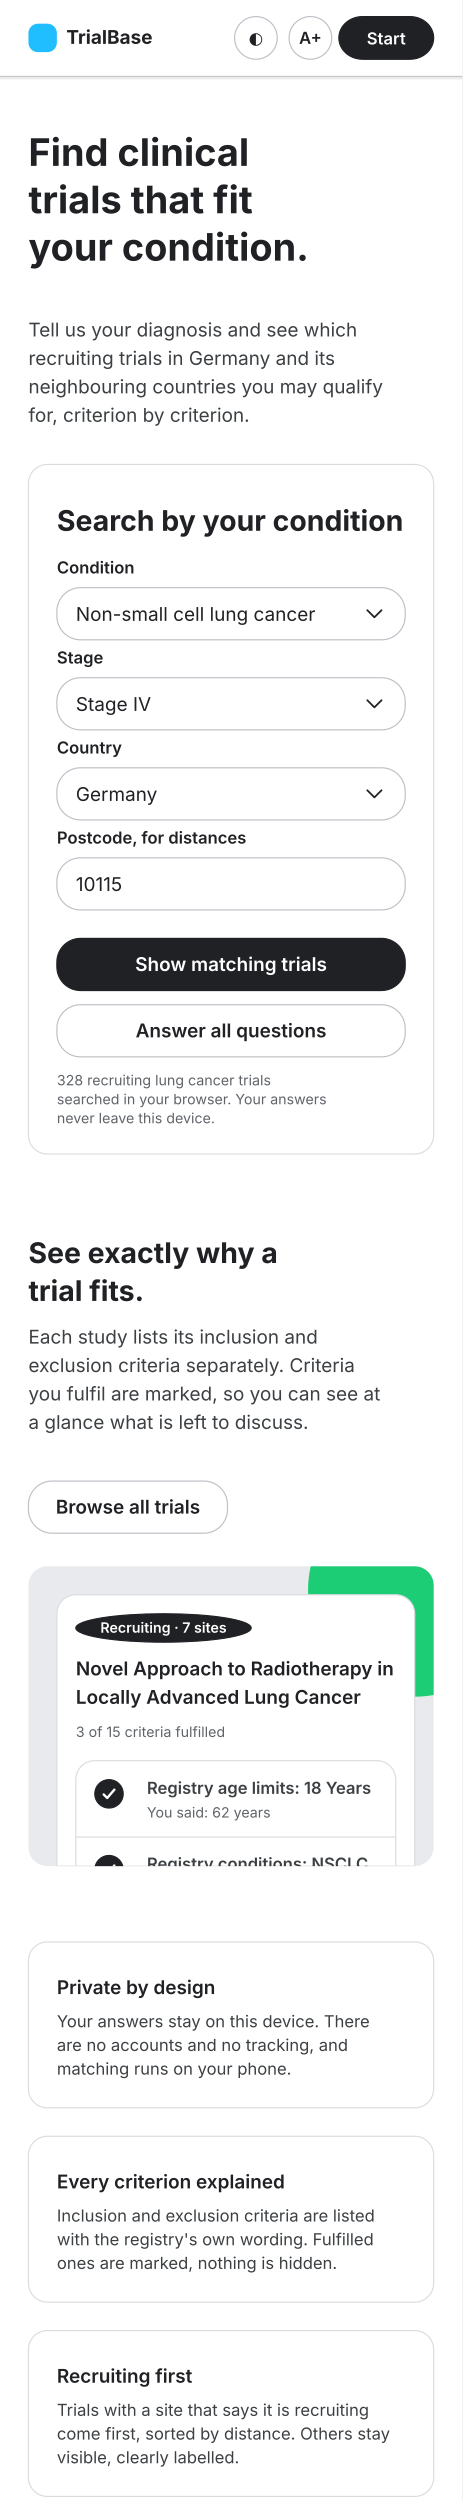
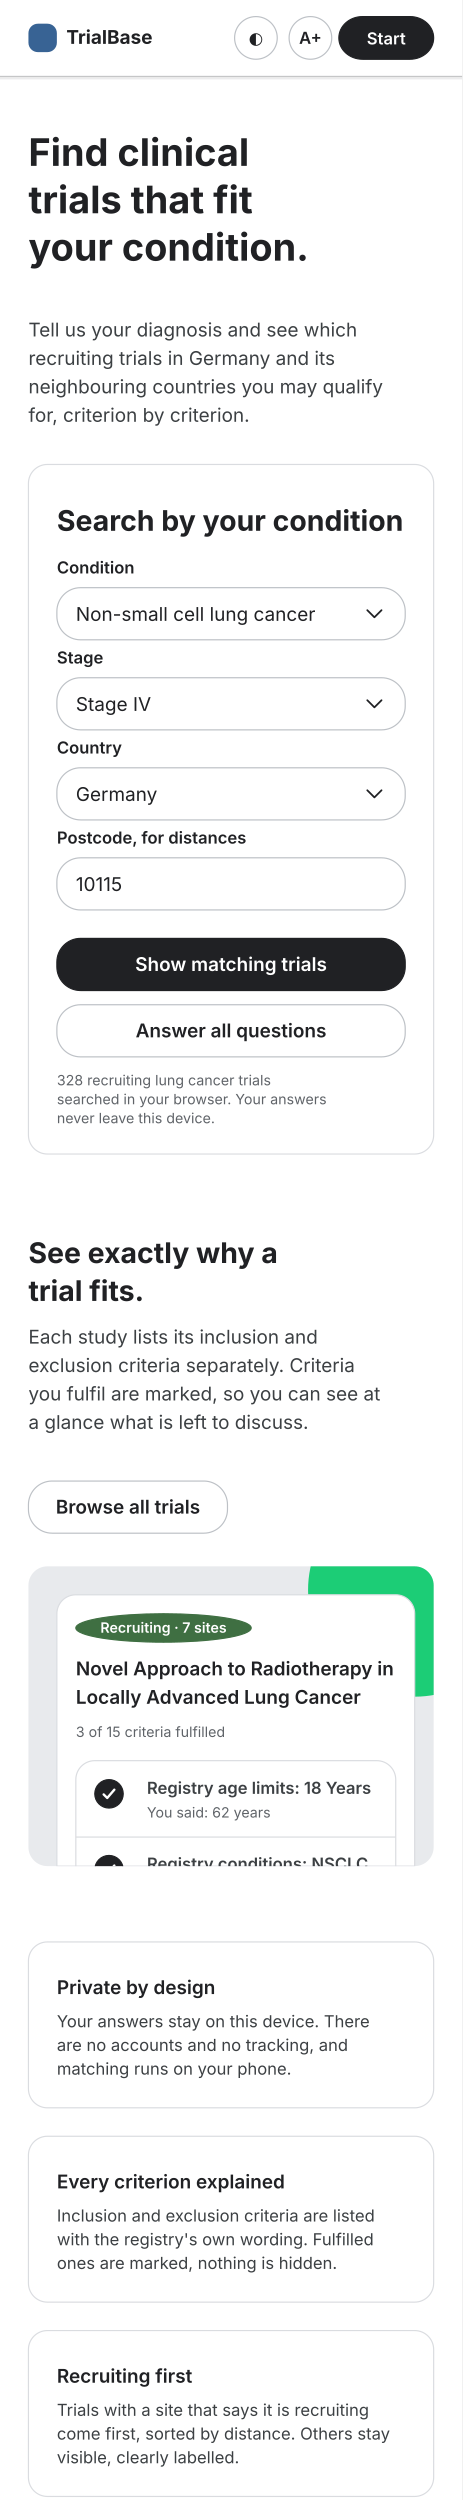
<svg xmlns="http://www.w3.org/2000/svg" width="390" height="2110" viewBox="0 0 390 2110" fill="none">
  <rect id="Background" width="390" height="2110" fill="#FFFFFF" />
  <rect x="0" y="0" width="390" height="64" rx="0" fill="#FFFFFF" id="Navigation" />
  <rect x="0" y="64" width="390" height="1" rx="0" fill="#3C4043" opacity="0.3" id="Nav shadow 1" />
  <rect x="0" y="65" width="390" height="2" rx="0" fill="#3C4043" opacity="0.1" id="Nav shadow 2" />
  <g id="Logo">
-     <rect x="24" y="20" width="24" height="24" rx="8" fill="#20BEFF" id="Logo mark" />
+     <rect x="24" y="20" width="24" height="24" rx="8" fill="#386394" id="Logo mark" />
    <text font-family="Inter, sans-serif" font-size="16" font-weight="700" fill="#202124" text-anchor="start" id="Brand name">
      <tspan x="56" y="37">TrialBase</tspan>
    </text>
  </g>
  <g id="Nav actions">
    <circle cx="216" cy="32" r="18" fill="none" stroke="#BDC1C6" stroke-width="1" id="Theme button" />
    <text font-family="Inter, sans-serif" font-size="14" font-weight="600" fill="#202124" text-anchor="middle" id="Theme glyph">
      <tspan x="216" y="37">◐</tspan>
    </text>
    <circle cx="262" cy="32" r="18" fill="none" stroke="#BDC1C6" stroke-width="1" id="Text size button" />
    <text font-family="Inter, sans-serif" font-size="14" font-weight="600" fill="#202124" text-anchor="middle" id="Text size glyph">
      <tspan x="262" y="37">A+</tspan>
    </text>
    <g id="Start button">
      <rect x="286" y="14" width="80" height="36" rx="20" fill="#202124" stroke="#202124" stroke-width="1" id="Start button shape" />
      <text font-family="Inter, sans-serif" font-size="14" font-weight="600" fill="#FFFFFF" text-anchor="middle" id="Start button label">
        <tspan x="326.0" y="37.5">Start</tspan>
      </text>
    </g>
  </g>
  <g id="Hero copy">
    <text font-family="Inter, sans-serif" font-size="32" font-weight="700" fill="#202124" text-anchor="start" id="Headline">
      <tspan x="24" y="140">Find clinical</tspan>
      <tspan x="24" y="180">trials that fit</tspan>
      <tspan x="24" y="220">your condition.</tspan>
    </text>
    <text font-family="Inter, sans-serif" font-size="16" font-weight="400" fill="#3C4043" text-anchor="start" id="Lead">
      <tspan x="24" y="284">Tell us your diagnosis and see which</tspan>
      <tspan x="24" y="308">recruiting trials in Germany and its</tspan>
      <tspan x="24" y="332">neighbouring countries you may qualify</tspan>
      <tspan x="24" y="356">for, criterion by criterion.</tspan>
    </text>
  </g>
  <g id="Condition search card">
    <rect x="24" y="392" width="342" height="582" rx="16" fill="none" stroke="#DADCE0" stroke-width="1" id="Card shape" />
    <text font-family="Inter, sans-serif" font-size="24" font-weight="700" fill="#202124" text-anchor="start" id="Card title">
      <tspan x="48" y="448">Search by your condition</tspan>
    </text>
    <g id="Condition field">
      <text font-family="Inter, sans-serif" font-size="14" font-weight="600" fill="#202124" text-anchor="start" id="Condition field label">
        <tspan x="48" y="484">Condition</tspan>
      </text>
      <rect x="48" y="496" width="294" height="44" rx="20" fill="none" stroke="#BDC1C6" stroke-width="1" id="Condition field box" />
      <text font-family="Inter, sans-serif" font-size="16" font-weight="400" fill="#202124" text-anchor="start" id="Condition field value">
        <tspan x="64" y="524">Non-small cell lung cancer</tspan>
      </text>
      <path id="Condition field chevron" d="M310 515 l6 6 l6 -6" stroke="#202124" stroke-width="1.5" stroke-linecap="round" stroke-linejoin="round" fill="none" />
    </g>
    <g id="Stage field">
      <text font-family="Inter, sans-serif" font-size="14" font-weight="600" fill="#202124" text-anchor="start" id="Stage field label">
        <tspan x="48" y="560">Stage</tspan>
      </text>
      <rect x="48" y="572" width="294" height="44" rx="20" fill="none" stroke="#BDC1C6" stroke-width="1" id="Stage field box" />
      <text font-family="Inter, sans-serif" font-size="16" font-weight="400" fill="#202124" text-anchor="start" id="Stage field value">
        <tspan x="64" y="600">Stage IV</tspan>
      </text>
      <path id="Stage field chevron" d="M310 591 l6 6 l6 -6" stroke="#202124" stroke-width="1.5" stroke-linecap="round" stroke-linejoin="round" fill="none" />
    </g>
    <g id="Country field">
      <text font-family="Inter, sans-serif" font-size="14" font-weight="600" fill="#202124" text-anchor="start" id="Country field label">
        <tspan x="48" y="636">Country</tspan>
      </text>
      <rect x="48" y="648" width="294" height="44" rx="20" fill="none" stroke="#BDC1C6" stroke-width="1" id="Country field box" />
      <text font-family="Inter, sans-serif" font-size="16" font-weight="400" fill="#202124" text-anchor="start" id="Country field value">
        <tspan x="64" y="676">Germany</tspan>
      </text>
      <path id="Country field chevron" d="M310 667 l6 6 l6 -6" stroke="#202124" stroke-width="1.5" stroke-linecap="round" stroke-linejoin="round" fill="none" />
    </g>
    <text font-family="Inter, sans-serif" font-size="14" font-weight="600" fill="#202124" text-anchor="start" id="Postcode label">
      <tspan x="48" y="712">Postcode, for distances</tspan>
    </text>
    <rect x="48" y="724" width="294" height="44" rx="20" fill="none" stroke="#BDC1C6" stroke-width="1" id="Postcode field" />
    <text font-family="Inter, sans-serif" font-size="16" font-weight="400" fill="#202124" text-anchor="start" id="Postcode value">
      <tspan x="64" y="752">10115</tspan>
    </text>
    <g id="Search button">
      <rect x="48" y="792" width="294" height="44" rx="20" fill="#202124" stroke="#202124" stroke-width="1" id="Search button shape" />
      <text font-family="Inter, sans-serif" font-size="16" font-weight="600" fill="#FFFFFF" text-anchor="middle" id="Search button label">
        <tspan x="195.0" y="819.5">Show matching trials</tspan>
      </text>
    </g>
    <g id="Questions button">
      <rect x="48" y="848" width="294" height="44" rx="20" fill="none" stroke="#BDC1C6" stroke-width="1" id="Questions button shape" />
      <text font-family="Inter, sans-serif" font-size="16" font-weight="600" fill="#202124" text-anchor="middle" id="Questions button label">
        <tspan x="195.0" y="875.5">Answer all questions</tspan>
      </text>
    </g>
    <text font-family="Inter, sans-serif" font-size="12" font-weight="400" fill="#5F6368" text-anchor="start" id="Search note">
      <tspan x="48" y="916">328 recruiting lung cancer trials</tspan>
      <tspan x="48" y="932">searched in your browser. Your answers</tspan>
      <tspan x="48" y="948">never leave this device.</tspan>
    </text>
  </g>
  <g id="Preview copy">
    <text font-family="Inter, sans-serif" font-size="24" font-weight="700" fill="#202124" text-anchor="start" id="Section title">
      <tspan x="24" y="1066">See exactly why a</tspan>
      <tspan x="24" y="1098">trial fits.</tspan>
    </text>
    <text font-family="Inter, sans-serif" font-size="16" font-weight="400" fill="#3C4043" text-anchor="start" id="Section lead">
      <tspan x="24" y="1134">Each study lists its inclusion and</tspan>
      <tspan x="24" y="1158">exclusion criteria separately. Criteria</tspan>
      <tspan x="24" y="1182">you fulfil are marked, so you can see at</tspan>
      <tspan x="24" y="1206">a glance what is left to discuss.</tspan>
    </text>
    <g id="Browse button">
      <rect x="24" y="1250" width="168" height="44" rx="20" fill="none" stroke="#BDC1C6" stroke-width="1" id="Browse button shape" />
      <text font-family="Inter, sans-serif" font-size="16" font-weight="600" fill="#202124" text-anchor="middle" id="Browse button label">
        <tspan x="108.0" y="1277.5">Browse all trials</tspan>
      </text>
    </g>
  </g>
  <clipPath id="plate-clip">
    <rect x="24" y="1322" width="342" height="253" rx="16" />
  </clipPath>
  <g id="Preview plate">
    <rect x="24" y="1322" width="342" height="253" rx="16" fill="#E8EAED" id="Plate" />
    <g clip-path="url(#plate-clip)">
      <circle cx="350" cy="1342" r="90" fill="#1CCD76" id="Blob" />
      <path id="UI panel" d="M48 1362 a16 16 0 0 1 16 -16 h270 a16 16 0 0 1 16 16 V1575 H48 Z" fill="#FFFFFF" stroke="#DADCE0" stroke-width="1" />
      <g id="Recruiting pill">
-         <rect x="64" y="1362" width="148" height="24" rx="100" fill="#202124" stroke="#202124" stroke-width="1" id="Recruiting pill shape" />
+         <rect x="64" y="1362" width="148" height="24" rx="100" fill="#3F6F42" stroke="#3F6F42" stroke-width="1" id="Recruiting pill shape" />
        <text font-family="Inter, sans-serif" font-size="12" font-weight="600" fill="#FFFFFF" text-anchor="middle" id="Recruiting pill label">
          <tspan x="138.0" y="1378">Recruiting · 7 sites</tspan>
        </text>
      </g>
      <text font-family="Inter, sans-serif" font-size="16" font-weight="600" fill="#202124" text-anchor="start" id="Trial title">
        <tspan x="64" y="1414">Novel Approach to Radiotherapy in</tspan>
        <tspan x="64" y="1438">Locally Advanced Lung Cancer</tspan>
      </text>
      <text font-family="Inter, sans-serif" font-size="12" font-weight="400" fill="#5F6368" text-anchor="start" id="Trial meta">
        <tspan x="64" y="1466">3 of 15 criteria fulfilled</tspan>
      </text>
      <g id="Criteria list">
        <rect x="64" y="1486" width="270" height="150" rx="16" fill="none" stroke="#DADCE0" stroke-width="1" id="List frame" />
        <g id="Criterion 1">
          <g id="Marker fulfilled 1514">
            <circle cx="92" cy="1514" r="12" fill="#202124" stroke="#202124" stroke-width="1" />
            <path d="M87.5 1514.5 l3 3 l6 -7" stroke="#FFFFFF" stroke-width="2" stroke-linecap="round" stroke-linejoin="round" fill="none" />
          </g>
          <text font-family="Inter, sans-serif" font-size="14" font-weight="600" fill="#3C4043" text-anchor="start" id="Criterion 1 text">
            <tspan x="124" y="1514">Registry age limits: 18 Years</tspan>
          </text>
          <text font-family="Inter, sans-serif" font-size="12" font-weight="400" fill="#5F6368" text-anchor="start" id="Criterion 1 meta">
            <tspan x="124" y="1534">You said: 62 years</tspan>
          </text>
        </g>
        <rect x="64" y="1550" width="270" height="1" rx="0" fill="#DADCE0" id="Divider 1" />
        <g id="Criterion 2">
          <g id="Marker fulfilled 1578">
            <circle cx="92" cy="1578" r="12" fill="#202124" stroke="#202124" stroke-width="1" />
            <path d="M87.5 1578.5 l3 3 l6 -7" stroke="#FFFFFF" stroke-width="2" stroke-linecap="round" stroke-linejoin="round" fill="none" />
          </g>
          <text font-family="Inter, sans-serif" font-size="14" font-weight="600" fill="#3C4043" text-anchor="start" id="Criterion 2 text">
            <tspan x="124" y="1578">Registry conditions: NSCLC</tspan>
          </text>
        </g>
      </g>
    </g>
  </g>
  <g id="Feature card 1">
    <rect x="24" y="1639" width="342" height="140" rx="16" fill="none" stroke="#DADCE0" stroke-width="1" id="Card 1 shape" />
    <text font-family="Inter, sans-serif" font-size="16" font-weight="600" fill="#202124" text-anchor="start" id="Card 1 title">
      <tspan x="48" y="1683">Private by design</tspan>
    </text>
    <text font-family="Inter, sans-serif" font-size="14" font-weight="400" fill="#3C4043" text-anchor="start" id="Card 1 body">
      <tspan x="48" y="1711">Your answers stay on this device. There</tspan>
      <tspan x="48" y="1731">are no accounts and no tracking, and</tspan>
      <tspan x="48" y="1751">matching runs on your phone.</tspan>
    </text>
  </g>
  <g id="Feature card 2">
    <rect x="24" y="1803" width="342" height="140" rx="16" fill="none" stroke="#DADCE0" stroke-width="1" id="Card 2 shape" />
    <text font-family="Inter, sans-serif" font-size="16" font-weight="600" fill="#202124" text-anchor="start" id="Card 2 title">
      <tspan x="48" y="1847">Every criterion explained</tspan>
    </text>
    <text font-family="Inter, sans-serif" font-size="14" font-weight="400" fill="#3C4043" text-anchor="start" id="Card 2 body">
      <tspan x="48" y="1875">Inclusion and exclusion criteria are listed</tspan>
      <tspan x="48" y="1895">with the registry's own wording. Fulfilled</tspan>
      <tspan x="48" y="1915">ones are marked, nothing is hidden.</tspan>
    </text>
  </g>
  <g id="Feature card 3">
    <rect x="24" y="1967" width="342" height="140" rx="16" fill="none" stroke="#DADCE0" stroke-width="1" id="Card 3 shape" />
    <text font-family="Inter, sans-serif" font-size="16" font-weight="600" fill="#202124" text-anchor="start" id="Card 3 title">
      <tspan x="48" y="2011">Recruiting first</tspan>
    </text>
    <text font-family="Inter, sans-serif" font-size="14" font-weight="400" fill="#3C4043" text-anchor="start" id="Card 3 body">
      <tspan x="48" y="2039">Trials with a site that says it is recruiting</tspan>
      <tspan x="48" y="2059">come first, sorted by distance. Others stay</tspan>
      <tspan x="48" y="2079">visible, clearly labelled.</tspan>
    </text>
  </g>
  <rect x="24" y="2155" width="342" height="1" rx="0" fill="#DADCE0" id="Footer rule" />
  <text font-family="Inter, sans-serif" font-size="14" font-weight="400" fill="#5F6368" text-anchor="start" id="Footer text">
    <tspan x="24" y="2187">Information service about clinical trials,</tspan>
    <tspan x="24" y="2207">not medical advice. Always talk to your</tspan>
    <tspan x="24" y="2227">treating team. Data: ClinicalTrials.gov.</tspan>
  </text>
</svg>
